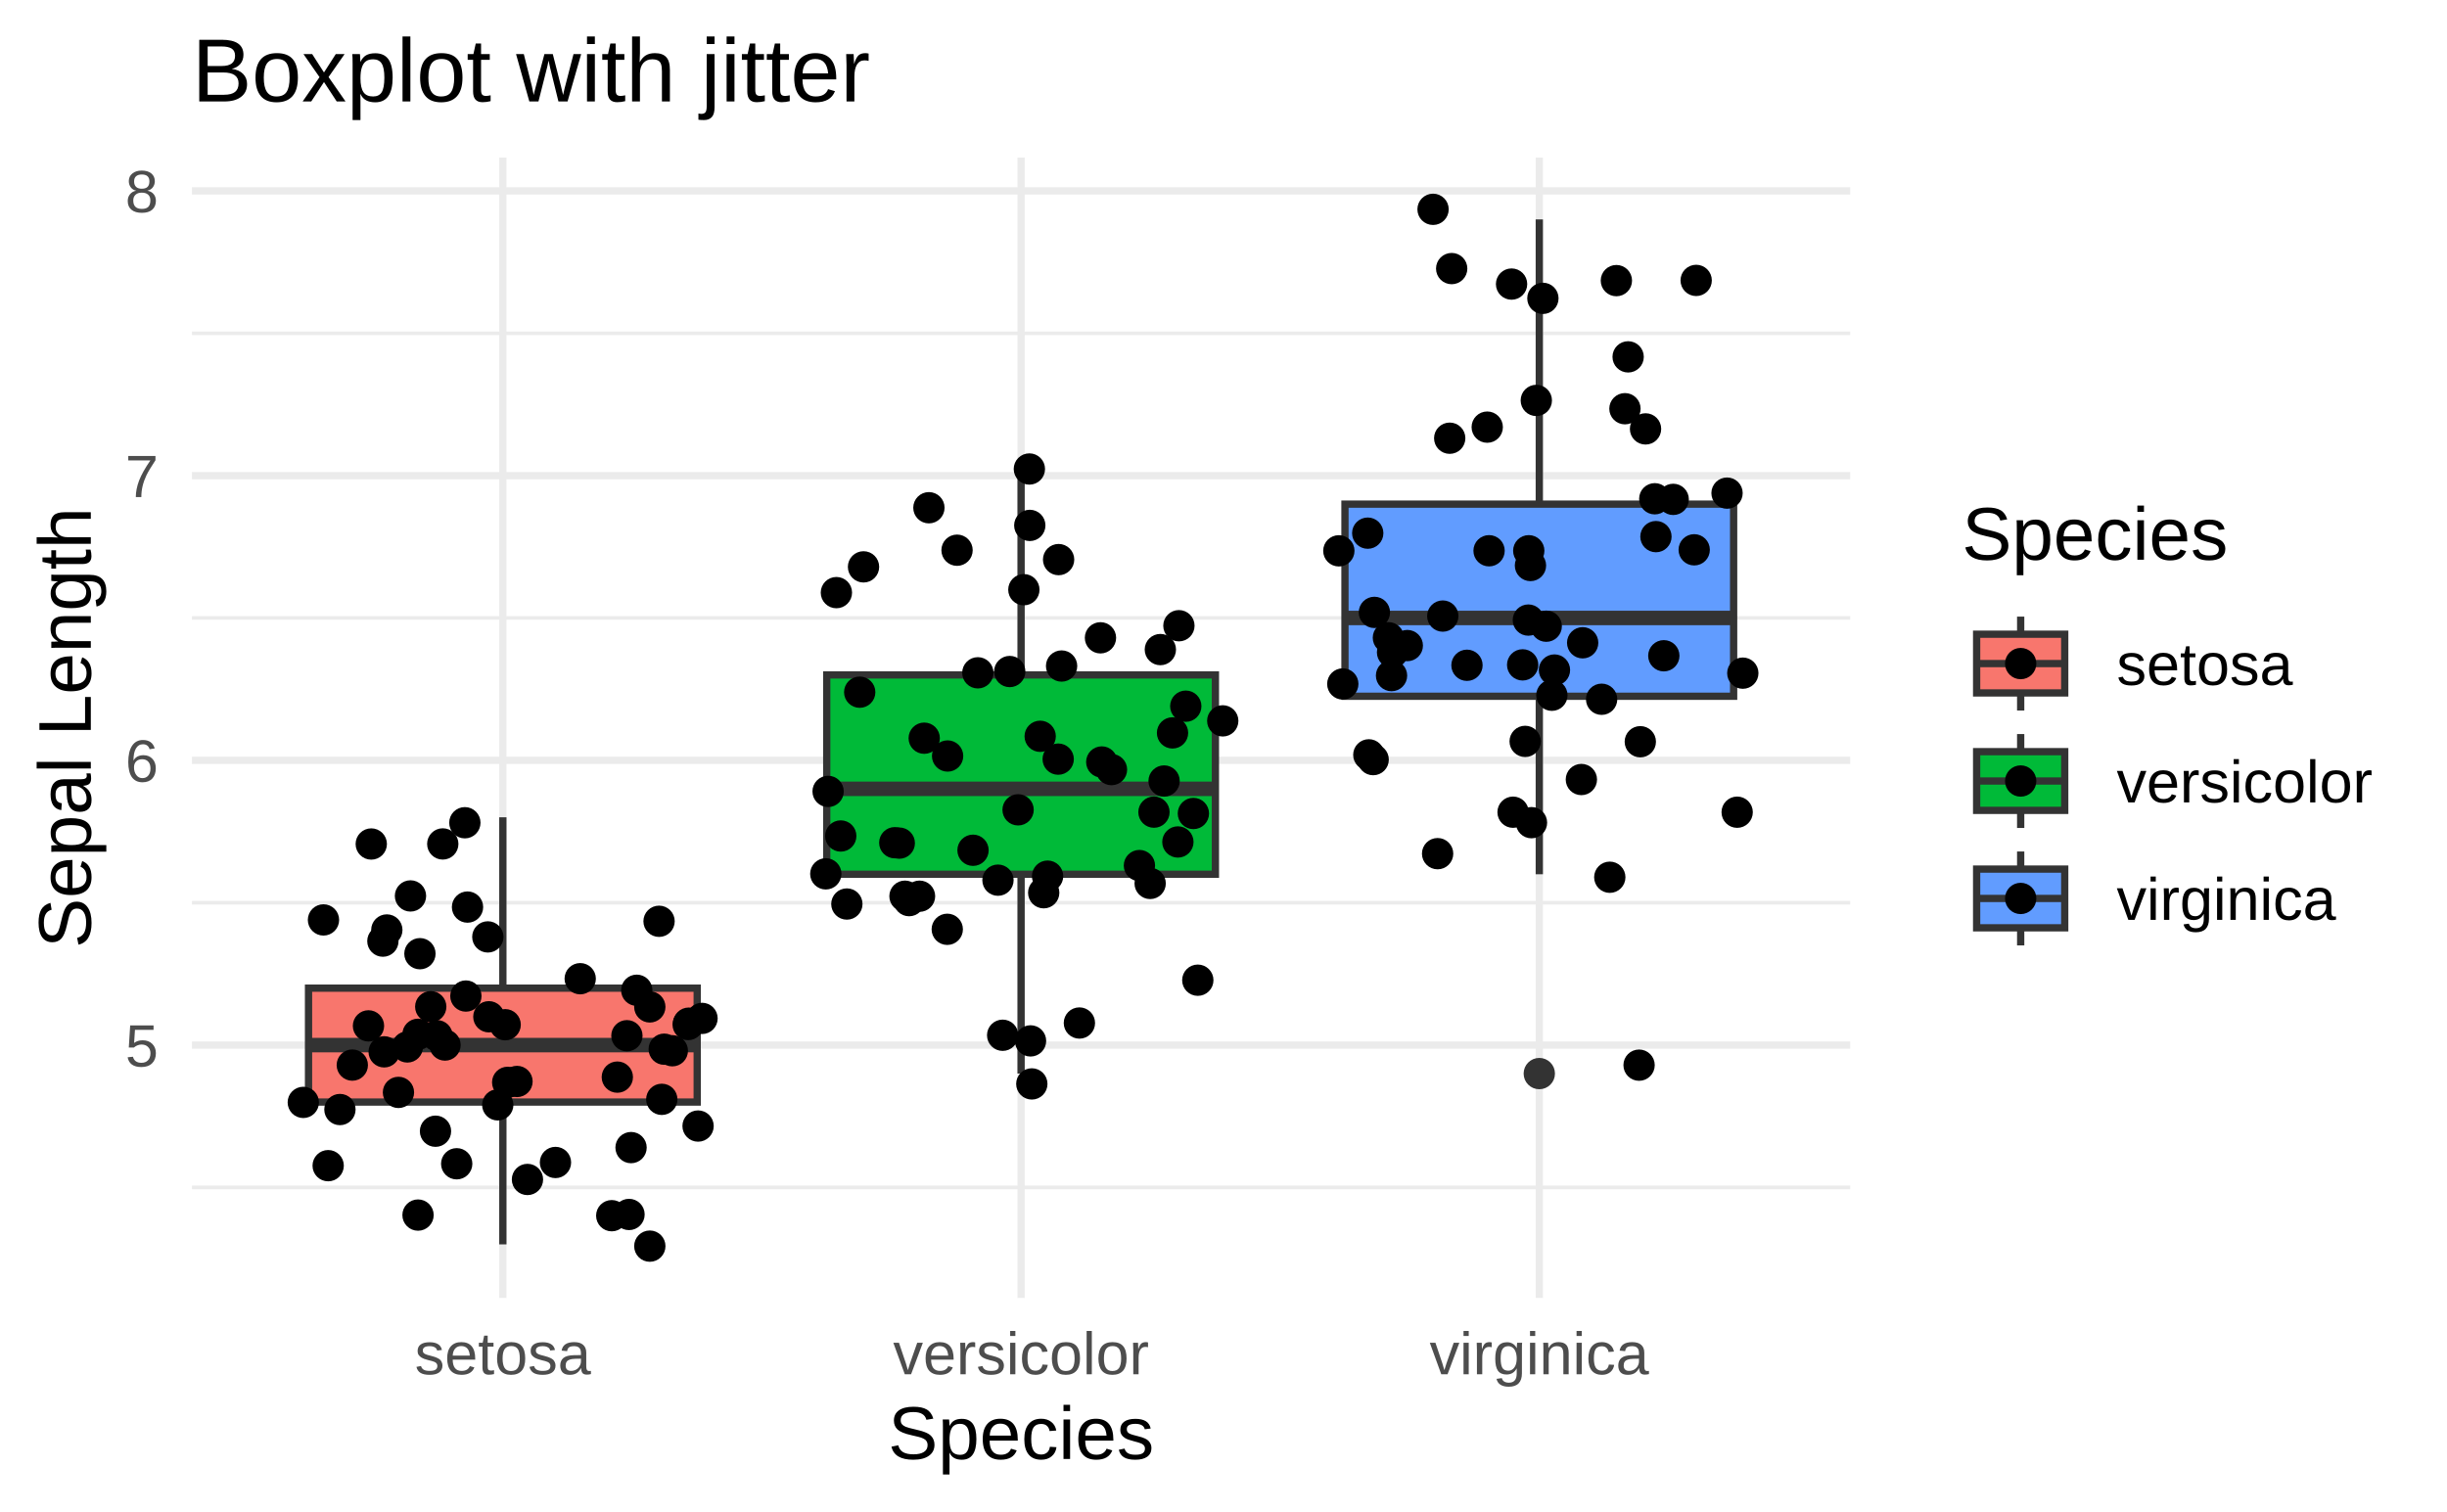
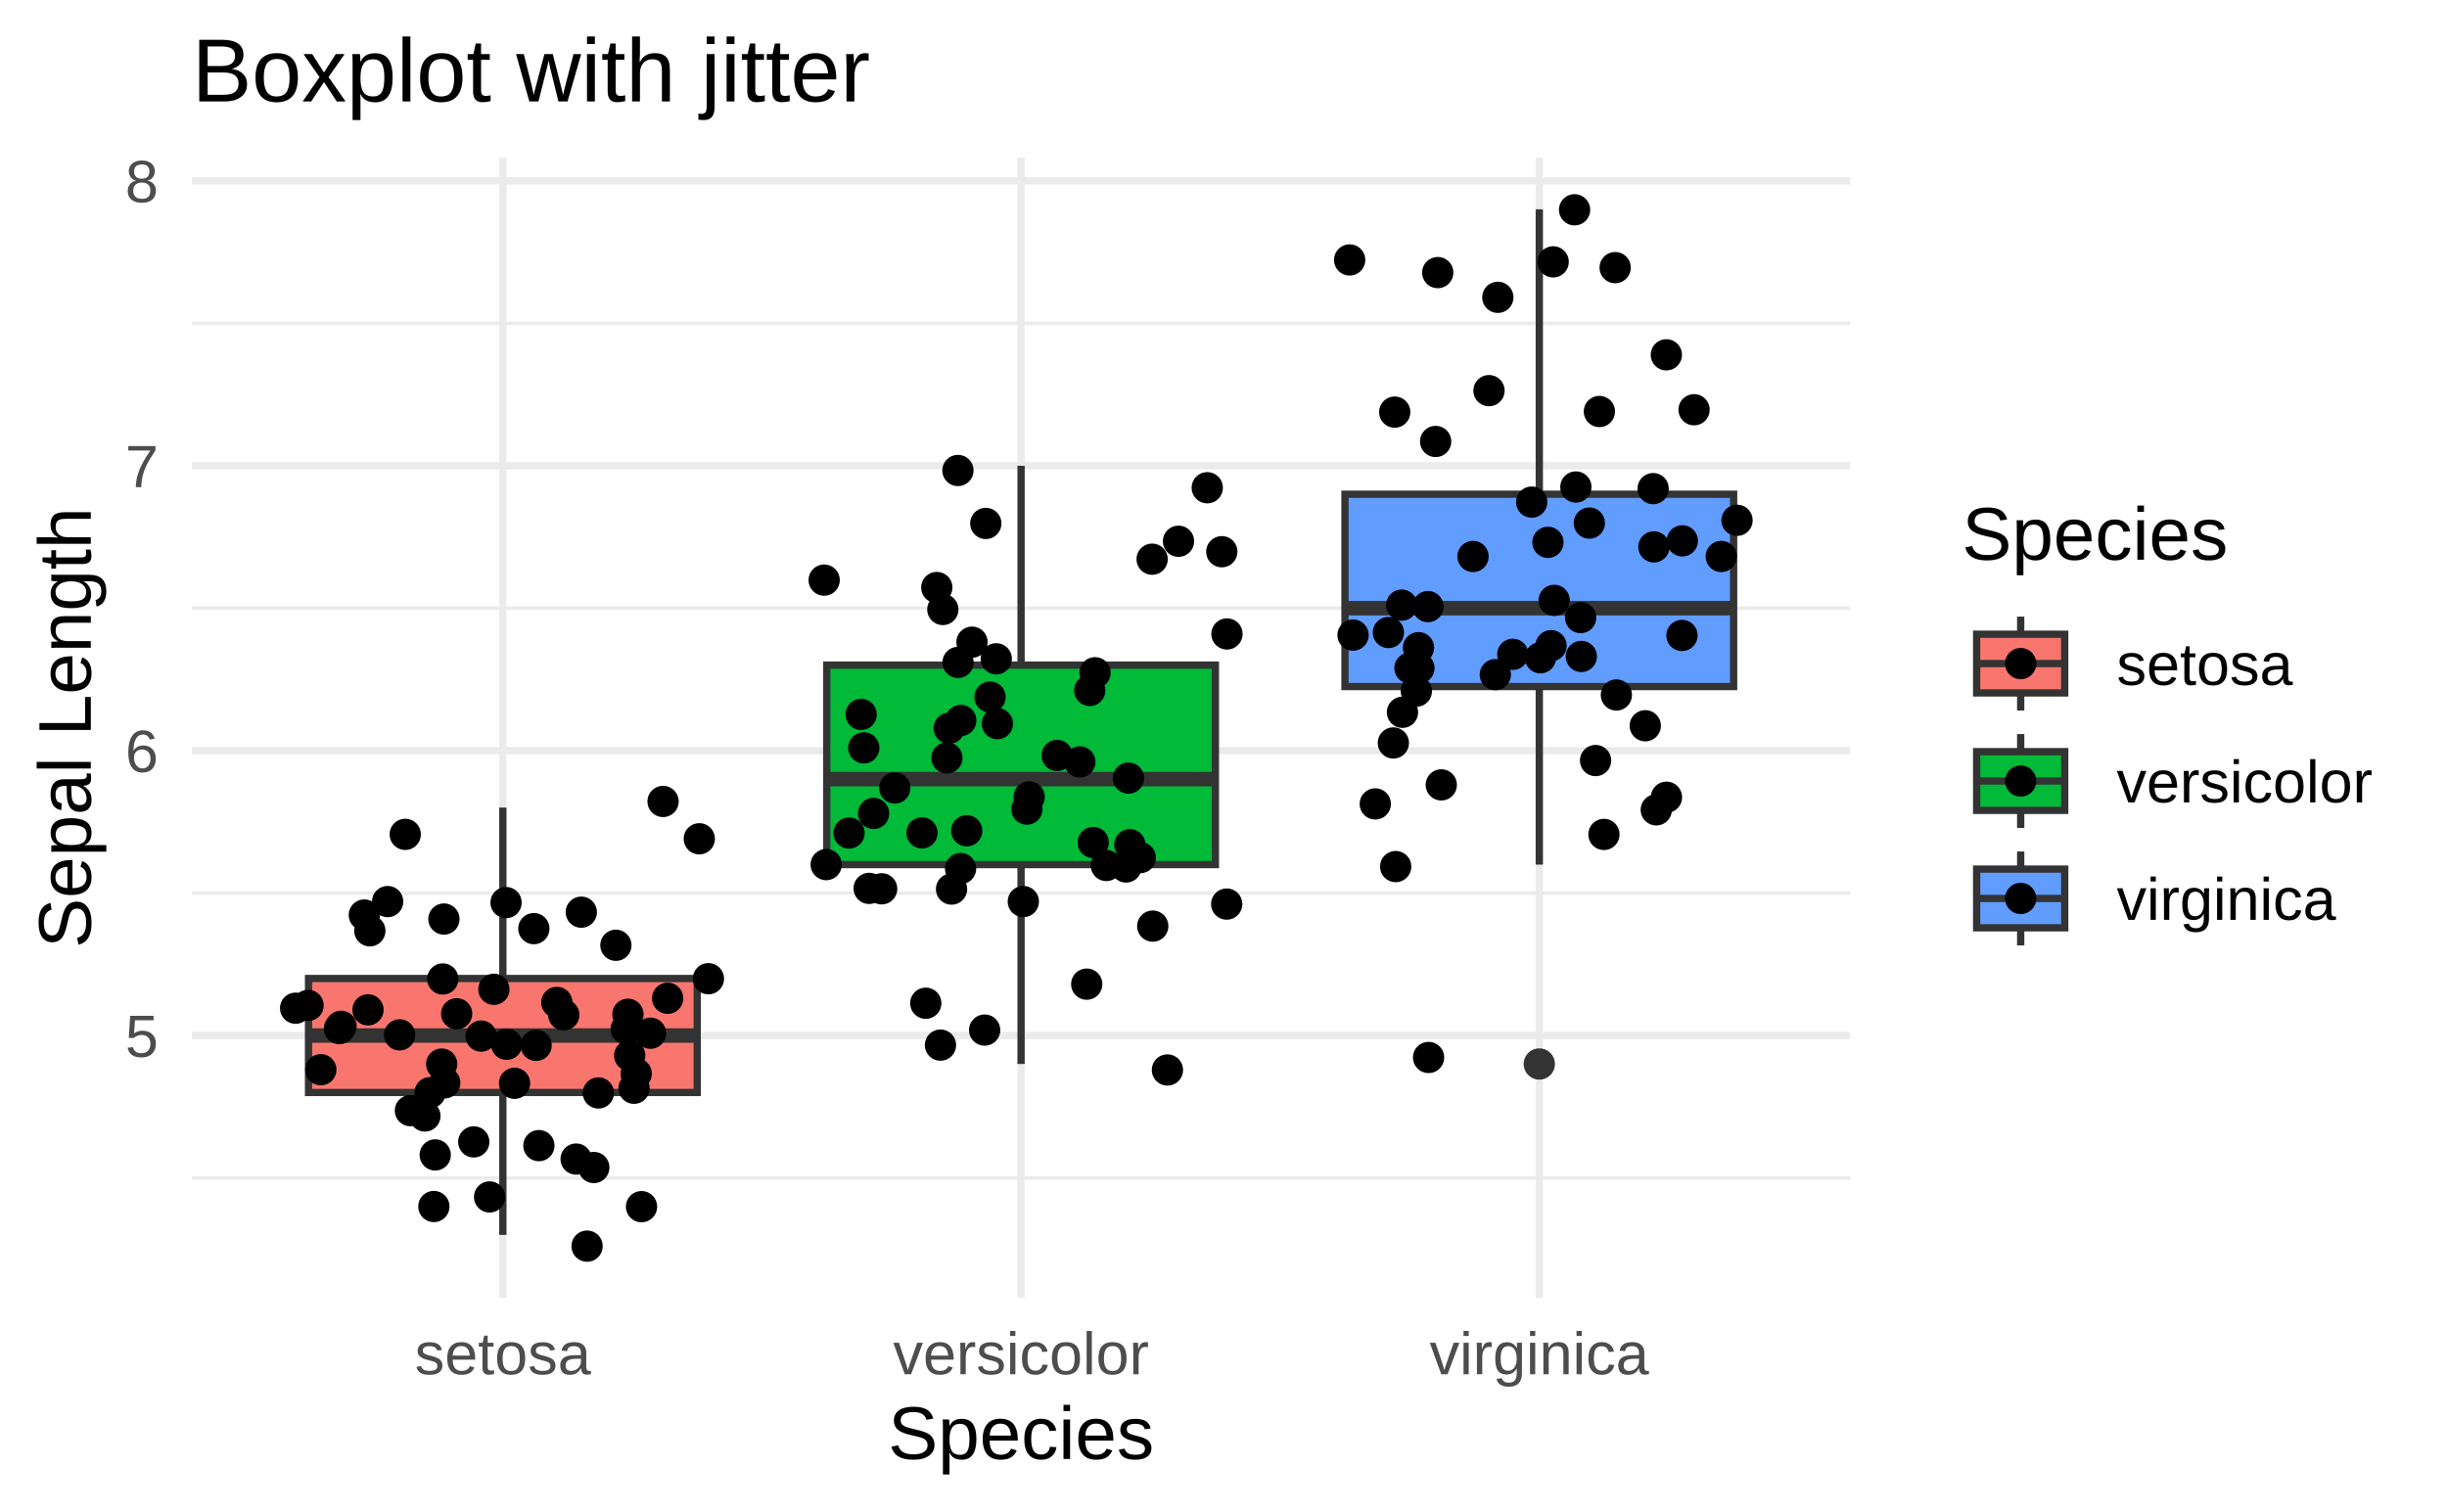
<svg xmlns="http://www.w3.org/2000/svg" width="360.00pt" height="222.48pt" viewBox="0 0 360.00 222.48">
  <g class="svglite">
    <defs>
      <style type="text/css">
    .svglite line, .svglite polyline, .svglite polygon, .svglite path, .svglite rect, .svglite circle {
      fill: none;
      stroke: #000000;
      stroke-linecap: round;
      stroke-linejoin: round;
      stroke-miterlimit: 10.00;
    }
    .svglite text {
      white-space: pre;
    }
    .svglite g.glyphgroup path {
      fill: inherit;
      stroke: none;
    }
  </style>
    </defs>
    <rect width="100%" height="100%" style="stroke: none; fill: #FFFFFF;" />
    <defs>
      <clipPath id="cpMC4wMHwzNjAuMDB8MC4wMHwyMjIuNDg=">
        <rect x="0.00" y="0.00" width="360.00" height="222.48" />
      </clipPath>
    </defs>
    <g clip-path="url(#cpMC4wMHwzNjAuMDB8MC4wMHwyMjIuNDg=)">
</g>
    <defs>
      <clipPath id="cpMjguMjR8MjcyLjIwfDIzLjE4fDE5MC45OA==">
        <rect x="28.24" y="23.18" width="243.97" height="167.81" />
      </clipPath>
    </defs>
    <g clip-path="url(#cpMjguMjR8MjcyLjIwfDIzLjE4fDE5MC45OA==)">
-       <polyline points="28.24,174.72 272.20,174.72 " style="stroke-width: 0.53; stroke: #EBEBEB; stroke-linecap: butt;" />
-       <polyline points="28.24,132.83 272.20,132.83 " style="stroke-width: 0.53; stroke: #EBEBEB; stroke-linecap: butt;" />
-       <polyline points="28.24,90.93 272.20,90.93 " style="stroke-width: 0.53; stroke: #EBEBEB; stroke-linecap: butt;" />
-       <polyline points="28.24,49.04 272.20,49.04 " style="stroke-width: 0.53; stroke: #EBEBEB; stroke-linecap: butt;" />
-       <polyline points="28.24,153.78 272.20,153.78 " style="stroke-width: 1.07; stroke: #EBEBEB; stroke-linecap: butt;" />
-       <polyline points="28.24,111.88 272.20,111.88 " style="stroke-width: 1.07; stroke: #EBEBEB; stroke-linecap: butt;" />
-       <polyline points="28.24,69.99 272.20,69.99 " style="stroke-width: 1.07; stroke: #EBEBEB; stroke-linecap: butt;" />
-       <polyline points="28.24,28.09 272.20,28.09 " style="stroke-width: 1.07; stroke: #EBEBEB; stroke-linecap: butt;" />
+       <polyline points="28.24,173.33 272.20,173.33 " style="stroke-width: 0.53; stroke: #EBEBEB; stroke-linecap: butt;" />
+       <polyline points="28.24,131.41 272.20,131.41 " style="stroke-width: 0.53; stroke: #EBEBEB; stroke-linecap: butt;" />
+       <polyline points="28.24,89.49 272.20,89.49 " style="stroke-width: 0.53; stroke: #EBEBEB; stroke-linecap: butt;" />
+       <polyline points="28.24,47.57 272.20,47.57 " style="stroke-width: 0.53; stroke: #EBEBEB; stroke-linecap: butt;" />
+       <polyline points="28.24,152.37 272.20,152.37 " style="stroke-width: 1.07; stroke: #EBEBEB; stroke-linecap: butt;" />
+       <polyline points="28.24,110.45 272.20,110.45 " style="stroke-width: 1.07; stroke: #EBEBEB; stroke-linecap: butt;" />
+       <polyline points="28.24,68.53 272.20,68.53 " style="stroke-width: 1.07; stroke: #EBEBEB; stroke-linecap: butt;" />
+       <polyline points="28.24,26.61 272.20,26.61 " style="stroke-width: 1.07; stroke: #EBEBEB; stroke-linecap: butt;" />
      <polyline points="73.98,190.98 73.98,23.18 " style="stroke-width: 1.07; stroke: #EBEBEB; stroke-linecap: butt;" />
      <polyline points="150.22,190.98 150.22,23.18 " style="stroke-width: 1.07; stroke: #EBEBEB; stroke-linecap: butt;" />
      <polyline points="226.46,190.98 226.46,23.18 " style="stroke-width: 1.07; stroke: #EBEBEB; stroke-linecap: butt;" />
-       <line x1="73.98" y1="145.40" x2="73.98" y2="120.26" style="stroke-width: 1.07; stroke: #333333; stroke-linecap: butt;" />
-       <line x1="73.98" y1="162.16" x2="73.98" y2="183.10" style="stroke-width: 1.07; stroke: #333333; stroke-linecap: butt;" />
-       <polygon points="45.39,145.40 45.39,162.16 102.57,162.16 102.57,145.40 45.39,145.40 " style="stroke-width: 1.07; stroke: #333333; stroke-linecap: butt; stroke-linejoin: miter; fill: #F8766D;" />
-       <line x1="45.39" y1="153.78" x2="102.57" y2="153.78" style="stroke-width: 2.13; stroke: #333333; stroke-linecap: butt; stroke-linejoin: miter;" />
-       <line x1="150.22" y1="99.31" x2="150.22" y2="69.99" style="stroke-width: 1.07; stroke: #333333; stroke-linecap: butt;" />
-       <line x1="150.22" y1="128.64" x2="150.22" y2="157.97" style="stroke-width: 1.07; stroke: #333333; stroke-linecap: butt;" />
-       <polygon points="121.63,99.31 121.63,128.64 178.81,128.64 178.81,99.31 121.63,99.31 " style="stroke-width: 1.07; stroke: #333333; stroke-linecap: butt; stroke-linejoin: miter; fill: #00BA38;" />
-       <line x1="121.63" y1="116.07" x2="178.81" y2="116.07" style="stroke-width: 2.13; stroke: #333333; stroke-linecap: butt; stroke-linejoin: miter;" />
-       <circle cx="226.46" cy="157.97" r="1.95" style="stroke-width: 0.71; stroke: #333333; fill: #333333;" />
-       <line x1="226.46" y1="74.18" x2="226.46" y2="32.28" style="stroke-width: 1.07; stroke: #333333; stroke-linecap: butt;" />
-       <line x1="226.46" y1="102.45" x2="226.46" y2="128.64" style="stroke-width: 1.07; stroke: #333333; stroke-linecap: butt;" />
-       <polygon points="197.87,74.18 197.87,102.45 255.05,102.45 255.05,74.18 197.87,74.18 " style="stroke-width: 1.07; stroke: #333333; stroke-linecap: butt; stroke-linejoin: miter; fill: #619CFF;" />
-       <line x1="197.87" y1="90.93" x2="255.05" y2="90.93" style="stroke-width: 2.13; stroke: #333333; stroke-linecap: butt; stroke-linejoin: miter;" />
-       <circle cx="63.37" cy="148.13" r="1.95" style="stroke-width: 0.71; fill: #000000;" />
-       <circle cx="51.83" cy="156.72" r="1.95" style="stroke-width: 0.71; fill: #000000;" />
-       <circle cx="64.07" cy="166.45" r="1.95" style="stroke-width: 0.71; fill: #000000;" />
-       <circle cx="81.72" cy="171.05" r="1.95" style="stroke-width: 0.71; fill: #000000;" />
-       <circle cx="65.47" cy="153.77" r="1.95" style="stroke-width: 0.71; fill: #000000;" />
-       <circle cx="47.59" cy="135.36" r="1.95" style="stroke-width: 0.71; fill: #000000;" />
-       <circle cx="92.84" cy="168.86" r="1.95" style="stroke-width: 0.71; fill: #000000;" />
-       <circle cx="64.29" cy="152.40" r="1.95" style="stroke-width: 0.71; fill: #000000;" />
-       <circle cx="92.54" cy="178.70" r="1.95" style="stroke-width: 0.71; fill: #000000;" />
-       <circle cx="90.82" cy="158.49" r="1.95" style="stroke-width: 0.71; fill: #000000;" />
-       <circle cx="96.96" cy="135.56" r="1.95" style="stroke-width: 0.71; fill: #000000;" />
-       <circle cx="73.23" cy="162.57" r="1.95" style="stroke-width: 0.71; fill: #000000;" />
-       <circle cx="97.36" cy="161.76" r="1.95" style="stroke-width: 0.71; fill: #000000;" />
-       <circle cx="95.60" cy="183.36" r="1.95" style="stroke-width: 0.71; fill: #000000;" />
-       <circle cx="68.39" cy="121.06" r="1.95" style="stroke-width: 0.71; fill: #000000;" />
-       <circle cx="65.14" cy="124.18" r="1.95" style="stroke-width: 0.71; fill: #000000;" />
-       <circle cx="56.33" cy="138.48" r="1.95" style="stroke-width: 0.71; fill: #000000;" />
-       <circle cx="54.21" cy="150.95" r="1.95" style="stroke-width: 0.71; fill: #000000;" />
-       <circle cx="54.62" cy="124.19" r="1.95" style="stroke-width: 0.71; fill: #000000;" />
-       <circle cx="71.92" cy="149.61" r="1.95" style="stroke-width: 0.71; fill: #000000;" />
-       <circle cx="71.77" cy="137.86" r="1.95" style="stroke-width: 0.71; fill: #000000;" />
-       <circle cx="95.60" cy="148.16" r="1.95" style="stroke-width: 0.71; fill: #000000;" />
-       <circle cx="48.28" cy="171.52" r="1.95" style="stroke-width: 0.71; fill: #000000;" />
-       <circle cx="101.24" cy="150.75" r="1.95" style="stroke-width: 0.71; fill: #000000;" />
-       <circle cx="50.01" cy="163.26" r="1.95" style="stroke-width: 0.71; fill: #000000;" />
-       <circle cx="92.23" cy="152.40" r="1.95" style="stroke-width: 0.71; fill: #000000;" />
-       <circle cx="98.91" cy="154.61" r="1.95" style="stroke-width: 0.71; fill: #000000;" />
-       <circle cx="68.54" cy="146.56" r="1.95" style="stroke-width: 0.71; fill: #000000;" />
-       <circle cx="93.68" cy="145.71" r="1.95" style="stroke-width: 0.71; fill: #000000;" />
-       <circle cx="102.70" cy="165.69" r="1.95" style="stroke-width: 0.71; fill: #000000;" />
-       <circle cx="58.62" cy="160.74" r="1.95" style="stroke-width: 0.71; fill: #000000;" />
-       <circle cx="56.91" cy="136.84" r="1.95" style="stroke-width: 0.71; fill: #000000;" />
-       <circle cx="85.36" cy="144.01" r="1.95" style="stroke-width: 0.71; fill: #000000;" />
-       <circle cx="60.39" cy="131.83" r="1.95" style="stroke-width: 0.71; fill: #000000;" />
-       <circle cx="74.69" cy="159.26" r="1.95" style="stroke-width: 0.71; fill: #000000;" />
-       <circle cx="97.72" cy="154.38" r="1.95" style="stroke-width: 0.71; fill: #000000;" />
-       <circle cx="68.78" cy="133.47" r="1.95" style="stroke-width: 0.71; fill: #000000;" />
-       <circle cx="76.06" cy="159.13" r="1.95" style="stroke-width: 0.71; fill: #000000;" />
-       <circle cx="90.00" cy="178.88" r="1.95" style="stroke-width: 0.71; fill: #000000;" />
-       <circle cx="103.28" cy="149.85" r="1.95" style="stroke-width: 0.71; fill: #000000;" />
-       <circle cx="56.52" cy="154.77" r="1.95" style="stroke-width: 0.71; fill: #000000;" />
-       <circle cx="77.60" cy="173.55" r="1.95" style="stroke-width: 0.71; fill: #000000;" />
-       <circle cx="61.50" cy="178.79" r="1.95" style="stroke-width: 0.71; fill: #000000;" />
-       <circle cx="61.50" cy="152.19" r="1.95" style="stroke-width: 0.71; fill: #000000;" />
-       <circle cx="74.32" cy="150.78" r="1.95" style="stroke-width: 0.71; fill: #000000;" />
-       <circle cx="44.62" cy="162.21" r="1.95" style="stroke-width: 0.71; fill: #000000;" />
-       <circle cx="101.33" cy="150.55" r="1.95" style="stroke-width: 0.71; fill: #000000;" />
-       <circle cx="67.19" cy="171.24" r="1.95" style="stroke-width: 0.71; fill: #000000;" />
-       <circle cx="61.78" cy="140.33" r="1.95" style="stroke-width: 0.71; fill: #000000;" />
-       <circle cx="59.93" cy="154.05" r="1.95" style="stroke-width: 0.71; fill: #000000;" />
-       <circle cx="151.44" cy="69.01" r="1.95" style="stroke-width: 0.71; fill: #000000;" />
-       <circle cx="170.71" cy="95.58" r="1.95" style="stroke-width: 0.71; fill: #000000;" />
-       <circle cx="136.66" cy="74.71" r="1.95" style="stroke-width: 0.71; fill: #000000;" />
-       <circle cx="124.59" cy="133.02" r="1.95" style="stroke-width: 0.71; fill: #000000;" />
-       <circle cx="173.44" cy="92.07" r="1.95" style="stroke-width: 0.71; fill: #000000;" />
-       <circle cx="123.69" cy="123.01" r="1.95" style="stroke-width: 0.71; fill: #000000;" />
-       <circle cx="156.18" cy="98.00" r="1.95" style="stroke-width: 0.71; fill: #000000;" />
-       <circle cx="151.80" cy="159.49" r="1.95" style="stroke-width: 0.71; fill: #000000;" />
-       <circle cx="123.05" cy="87.20" r="1.95" style="stroke-width: 0.71; fill: #000000;" />
-       <circle cx="176.22" cy="144.23" r="1.95" style="stroke-width: 0.71; fill: #000000;" />
-       <circle cx="147.51" cy="152.33" r="1.95" style="stroke-width: 0.71; fill: #000000;" />
-       <circle cx="171.26" cy="114.92" r="1.95" style="stroke-width: 0.71; fill: #000000;" />
-       <circle cx="162.09" cy="112.12" r="1.95" style="stroke-width: 0.71; fill: #000000;" />
-       <circle cx="179.89" cy="106.07" r="1.95" style="stroke-width: 0.71; fill: #000000;" />
-       <circle cx="121.49" cy="128.58" r="1.95" style="stroke-width: 0.71; fill: #000000;" />
-       <circle cx="140.80" cy="80.96" r="1.95" style="stroke-width: 0.71; fill: #000000;" />
-       <circle cx="146.82" cy="129.51" r="1.95" style="stroke-width: 0.71; fill: #000000;" />
-       <circle cx="175.57" cy="119.70" r="1.95" style="stroke-width: 0.71; fill: #000000;" />
-       <circle cx="126.48" cy="101.85" r="1.95" style="stroke-width: 0.71; fill: #000000;" />
-       <circle cx="169.21" cy="129.99" r="1.95" style="stroke-width: 0.71; fill: #000000;" />
-       <circle cx="121.83" cy="116.45" r="1.95" style="stroke-width: 0.71; fill: #000000;" />
-       <circle cx="153.03" cy="108.34" r="1.95" style="stroke-width: 0.71; fill: #000000;" />
-       <circle cx="143.86" cy="99.00" r="1.95" style="stroke-width: 0.71; fill: #000000;" />
-       <circle cx="172.50" cy="107.84" r="1.95" style="stroke-width: 0.71; fill: #000000;" />
-       <circle cx="161.90" cy="93.85" r="1.95" style="stroke-width: 0.71; fill: #000000;" />
-       <circle cx="150.63" cy="86.77" r="1.95" style="stroke-width: 0.71; fill: #000000;" />
-       <circle cx="151.50" cy="77.31" r="1.95" style="stroke-width: 0.71; fill: #000000;" />
-       <circle cx="155.74" cy="82.34" r="1.95" style="stroke-width: 0.71; fill: #000000;" />
-       <circle cx="163.52" cy="113.24" r="1.95" style="stroke-width: 0.71; fill: #000000;" />
-       <circle cx="173.29" cy="123.89" r="1.95" style="stroke-width: 0.71; fill: #000000;" />
-       <circle cx="153.55" cy="131.36" r="1.95" style="stroke-width: 0.71; fill: #000000;" />
-       <circle cx="133.75" cy="132.52" r="1.95" style="stroke-width: 0.71; fill: #000000;" />
-       <circle cx="149.78" cy="119.16" r="1.95" style="stroke-width: 0.71; fill: #000000;" />
-       <circle cx="139.41" cy="111.24" r="1.95" style="stroke-width: 0.71; fill: #000000;" />
-       <circle cx="139.36" cy="136.74" r="1.95" style="stroke-width: 0.71; fill: #000000;" />
-       <circle cx="155.68" cy="111.70" r="1.95" style="stroke-width: 0.71; fill: #000000;" />
-       <circle cx="127.04" cy="83.41" r="1.95" style="stroke-width: 0.71; fill: #000000;" />
-       <circle cx="148.55" cy="98.81" r="1.95" style="stroke-width: 0.71; fill: #000000;" />
-       <circle cx="154.12" cy="128.92" r="1.95" style="stroke-width: 0.71; fill: #000000;" />
-       <circle cx="133.14" cy="131.87" r="1.95" style="stroke-width: 0.71; fill: #000000;" />
-       <circle cx="135.28" cy="131.87" r="1.95" style="stroke-width: 0.71; fill: #000000;" />
-       <circle cx="135.97" cy="108.62" r="1.95" style="stroke-width: 0.71; fill: #000000;" />
-       <circle cx="169.77" cy="119.50" r="1.95" style="stroke-width: 0.71; fill: #000000;" />
-       <circle cx="151.61" cy="153.16" r="1.95" style="stroke-width: 0.71; fill: #000000;" />
-       <circle cx="167.63" cy="127.36" r="1.95" style="stroke-width: 0.71; fill: #000000;" />
-       <circle cx="132.30" cy="124.06" r="1.95" style="stroke-width: 0.71; fill: #000000;" />
-       <circle cx="131.64" cy="124.00" r="1.95" style="stroke-width: 0.71; fill: #000000;" />
-       <circle cx="174.45" cy="103.91" r="1.95" style="stroke-width: 0.71; fill: #000000;" />
-       <circle cx="158.80" cy="150.53" r="1.95" style="stroke-width: 0.71; fill: #000000;" />
-       <circle cx="143.15" cy="125.11" r="1.95" style="stroke-width: 0.71; fill: #000000;" />
-       <circle cx="224.01" cy="97.83" r="1.95" style="stroke-width: 0.71; fill: #000000;" />
-       <circle cx="225.31" cy="121.05" r="1.95" style="stroke-width: 0.71; fill: #000000;" />
-       <circle cx="213.28" cy="64.48" r="1.95" style="stroke-width: 0.71; fill: #000000;" />
-       <circle cx="204.72" cy="99.41" r="1.95" style="stroke-width: 0.71; fill: #000000;" />
-       <circle cx="224.85" cy="91.24" r="1.95" style="stroke-width: 0.71; fill: #000000;" />
-       <circle cx="226.99" cy="43.90" r="1.95" style="stroke-width: 0.71; fill: #000000;" />
-       <circle cx="241.14" cy="156.73" r="1.95" style="stroke-width: 0.71; fill: #000000;" />
-       <circle cx="226.02" cy="58.92" r="1.95" style="stroke-width: 0.71; fill: #000000;" />
-       <circle cx="249.25" cy="80.90" r="1.95" style="stroke-width: 0.71; fill: #000000;" />
-       <circle cx="239.06" cy="60.14" r="1.95" style="stroke-width: 0.71; fill: #000000;" />
-       <circle cx="227.48" cy="92.14" r="1.95" style="stroke-width: 0.71; fill: #000000;" />
-       <circle cx="244.78" cy="96.49" r="1.95" style="stroke-width: 0.71; fill: #000000;" />
-       <circle cx="243.62" cy="78.96" r="1.95" style="stroke-width: 0.71; fill: #000000;" />
-       <circle cx="211.50" cy="125.61" r="1.95" style="stroke-width: 0.71; fill: #000000;" />
-       <circle cx="255.57" cy="119.51" r="1.95" style="stroke-width: 0.71; fill: #000000;" />
-       <circle cx="204.87" cy="95.99" r="1.95" style="stroke-width: 0.71; fill: #000000;" />
-       <circle cx="202.20" cy="90.11" r="1.95" style="stroke-width: 0.71; fill: #000000;" />
-       <circle cx="222.38" cy="41.80" r="1.95" style="stroke-width: 0.71; fill: #000000;" />
-       <circle cx="249.54" cy="41.26" r="1.95" style="stroke-width: 0.71; fill: #000000;" />
-       <circle cx="202.02" cy="111.77" r="1.95" style="stroke-width: 0.71; fill: #000000;" />
-       <circle cx="243.45" cy="73.39" r="1.95" style="stroke-width: 0.71; fill: #000000;" />
-       <circle cx="236.83" cy="129.08" r="1.95" style="stroke-width: 0.71; fill: #000000;" />
-       <circle cx="237.80" cy="41.29" r="1.95" style="stroke-width: 0.71; fill: #000000;" />
-       <circle cx="228.69" cy="98.59" r="1.95" style="stroke-width: 0.71; fill: #000000;" />
-       <circle cx="196.97" cy="81.05" r="1.95" style="stroke-width: 0.71; fill: #000000;" />
-       <circle cx="218.80" cy="62.85" r="1.95" style="stroke-width: 0.71; fill: #000000;" />
-       <circle cx="235.63" cy="102.89" r="1.95" style="stroke-width: 0.71; fill: #000000;" />
-       <circle cx="224.38" cy="109.09" r="1.95" style="stroke-width: 0.71; fill: #000000;" />
-       <circle cx="207.04" cy="94.99" r="1.95" style="stroke-width: 0.71; fill: #000000;" />
-       <circle cx="242.09" cy="63.11" r="1.95" style="stroke-width: 0.71; fill: #000000;" />
-       <circle cx="239.53" cy="52.51" r="1.95" style="stroke-width: 0.71; fill: #000000;" />
-       <circle cx="210.83" cy="30.80" r="1.95" style="stroke-width: 0.71; fill: #000000;" />
-       <circle cx="232.84" cy="94.58" r="1.95" style="stroke-width: 0.71; fill: #000000;" />
-       <circle cx="215.82" cy="97.89" r="1.95" style="stroke-width: 0.71; fill: #000000;" />
-       <circle cx="241.32" cy="109.14" r="1.95" style="stroke-width: 0.71; fill: #000000;" />
-       <circle cx="213.57" cy="39.52" r="1.95" style="stroke-width: 0.71; fill: #000000;" />
-       <circle cx="256.40" cy="99.05" r="1.95" style="stroke-width: 0.71; fill: #000000;" />
-       <circle cx="204.26" cy="93.84" r="1.95" style="stroke-width: 0.71; fill: #000000;" />
-       <circle cx="201.38" cy="111.07" r="1.95" style="stroke-width: 0.71; fill: #000000;" />
-       <circle cx="246.16" cy="73.48" r="1.95" style="stroke-width: 0.71; fill: #000000;" />
-       <circle cx="219.07" cy="81.04" r="1.95" style="stroke-width: 0.71; fill: #000000;" />
-       <circle cx="254.08" cy="72.56" r="1.95" style="stroke-width: 0.71; fill: #000000;" />
-       <circle cx="222.60" cy="119.51" r="1.95" style="stroke-width: 0.71; fill: #000000;" />
-       <circle cx="201.22" cy="78.45" r="1.95" style="stroke-width: 0.71; fill: #000000;" />
-       <circle cx="225.16" cy="83.21" r="1.95" style="stroke-width: 0.71; fill: #000000;" />
-       <circle cx="224.91" cy="81.04" r="1.95" style="stroke-width: 0.71; fill: #000000;" />
-       <circle cx="197.55" cy="100.64" r="1.95" style="stroke-width: 0.71; fill: #000000;" />
-       <circle cx="212.26" cy="90.65" r="1.95" style="stroke-width: 0.71; fill: #000000;" />
-       <circle cx="228.31" cy="102.30" r="1.95" style="stroke-width: 0.71; fill: #000000;" />
-       <circle cx="232.65" cy="114.70" r="1.95" style="stroke-width: 0.71; fill: #000000;" />
+       <line x1="73.98" y1="143.98" x2="73.98" y2="118.83" style="stroke-width: 1.07; stroke: #333333; stroke-linecap: butt;" />
+       <line x1="73.98" y1="160.75" x2="73.98" y2="181.71" style="stroke-width: 1.07; stroke: #333333; stroke-linecap: butt;" />
+       <polygon points="45.39,143.98 45.39,160.75 102.57,160.75 102.57,143.98 45.39,143.98 " style="stroke-width: 1.07; stroke: #333333; stroke-linecap: butt; stroke-linejoin: miter; fill: #F8766D;" />
+       <line x1="45.39" y1="152.37" x2="102.57" y2="152.37" style="stroke-width: 2.13; stroke: #333333; stroke-linecap: butt; stroke-linejoin: miter;" />
+       <line x1="150.22" y1="97.87" x2="150.22" y2="68.53" style="stroke-width: 1.07; stroke: #333333; stroke-linecap: butt;" />
+       <line x1="150.22" y1="127.22" x2="150.22" y2="156.56" style="stroke-width: 1.07; stroke: #333333; stroke-linecap: butt;" />
+       <polygon points="121.63,97.87 121.63,127.22 178.81,127.22 178.81,97.87 121.63,97.87 " style="stroke-width: 1.07; stroke: #333333; stroke-linecap: butt; stroke-linejoin: miter; fill: #00BA38;" />
+       <line x1="121.63" y1="114.64" x2="178.81" y2="114.64" style="stroke-width: 2.13; stroke: #333333; stroke-linecap: butt; stroke-linejoin: miter;" />
+       <circle cx="226.46" cy="156.56" r="1.95" style="stroke-width: 0.71; stroke: #333333; fill: #333333;" />
+       <line x1="226.46" y1="72.72" x2="226.46" y2="30.80" style="stroke-width: 1.07; stroke: #333333; stroke-linecap: butt;" />
+       <line x1="226.46" y1="101.02" x2="226.46" y2="127.22" style="stroke-width: 1.07; stroke: #333333; stroke-linecap: butt;" />
+       <polygon points="197.87,72.72 197.87,101.02 255.05,101.02 255.05,72.72 197.87,72.72 " style="stroke-width: 1.07; stroke: #333333; stroke-linecap: butt; stroke-linejoin: miter; fill: #619CFF;" />
+       <line x1="197.87" y1="89.49" x2="255.05" y2="89.49" style="stroke-width: 2.13; stroke: #333333; stroke-linecap: butt; stroke-linejoin: miter;" />
+       <circle cx="54.14" cy="148.59" r="1.95" style="stroke-width: 0.71; fill: #000000;" />
+       <circle cx="93.60" cy="157.99" r="1.95" style="stroke-width: 0.71; fill: #000000;" />
+       <circle cx="60.38" cy="163.42" r="1.95" style="stroke-width: 0.71; fill: #000000;" />
+       <circle cx="69.70" cy="168.02" r="1.95" style="stroke-width: 0.71; fill: #000000;" />
+       <circle cx="50.18" cy="151.01" r="1.95" style="stroke-width: 0.71; fill: #000000;" />
+       <circle cx="53.60" cy="134.64" r="1.95" style="stroke-width: 0.71; fill: #000000;" />
+       <circle cx="64.03" cy="169.94" r="1.95" style="stroke-width: 0.71; fill: #000000;" />
+       <circle cx="49.94" cy="151.35" r="1.95" style="stroke-width: 0.71; fill: #000000;" />
+       <circle cx="72.03" cy="176.12" r="1.95" style="stroke-width: 0.71; fill: #000000;" />
+       <circle cx="64.98" cy="156.57" r="1.95" style="stroke-width: 0.71; fill: #000000;" />
+       <circle cx="54.41" cy="136.96" r="1.95" style="stroke-width: 0.71; fill: #000000;" />
+       <circle cx="65.43" cy="159.33" r="1.95" style="stroke-width: 0.71; fill: #000000;" />
+       <circle cx="88.03" cy="160.82" r="1.95" style="stroke-width: 0.71; fill: #000000;" />
+       <circle cx="86.37" cy="183.36" r="1.95" style="stroke-width: 0.71; fill: #000000;" />
+       <circle cx="97.55" cy="117.93" r="1.95" style="stroke-width: 0.71; fill: #000000;" />
+       <circle cx="59.62" cy="122.77" r="1.95" style="stroke-width: 0.71; fill: #000000;" />
+       <circle cx="85.52" cy="134.22" r="1.95" style="stroke-width: 0.71; fill: #000000;" />
+       <circle cx="43.49" cy="148.35" r="1.95" style="stroke-width: 0.71; fill: #000000;" />
+       <circle cx="102.88" cy="123.42" r="1.95" style="stroke-width: 0.71; fill: #000000;" />
+       <circle cx="45.32" cy="147.94" r="1.95" style="stroke-width: 0.71; fill: #000000;" />
+       <circle cx="65.31" cy="135.23" r="1.95" style="stroke-width: 0.71; fill: #000000;" />
+       <circle cx="67.18" cy="149.17" r="1.95" style="stroke-width: 0.71; fill: #000000;" />
+       <circle cx="79.28" cy="168.57" r="1.95" style="stroke-width: 0.71; fill: #000000;" />
+       <circle cx="92.38" cy="149.24" r="1.95" style="stroke-width: 0.71; fill: #000000;" />
+       <circle cx="93.28" cy="160.13" r="1.95" style="stroke-width: 0.71; fill: #000000;" />
+       <circle cx="78.87" cy="153.82" r="1.95" style="stroke-width: 0.71; fill: #000000;" />
+       <circle cx="74.54" cy="153.66" r="1.95" style="stroke-width: 0.71; fill: #000000;" />
+       <circle cx="65.14" cy="144.05" r="1.95" style="stroke-width: 0.71; fill: #000000;" />
+       <circle cx="72.66" cy="145.57" r="1.95" style="stroke-width: 0.71; fill: #000000;" />
+       <circle cx="62.51" cy="164.21" r="1.95" style="stroke-width: 0.71; fill: #000000;" />
+       <circle cx="75.70" cy="159.40" r="1.95" style="stroke-width: 0.71; fill: #000000;" />
+       <circle cx="78.54" cy="136.64" r="1.95" style="stroke-width: 0.71; fill: #000000;" />
+       <circle cx="104.22" cy="144.01" r="1.95" style="stroke-width: 0.71; fill: #000000;" />
+       <circle cx="74.45" cy="132.81" r="1.95" style="stroke-width: 0.71; fill: #000000;" />
+       <circle cx="47.20" cy="157.40" r="1.95" style="stroke-width: 0.71; fill: #000000;" />
+       <circle cx="92.13" cy="151.40" r="1.95" style="stroke-width: 0.71; fill: #000000;" />
+       <circle cx="57.03" cy="132.66" r="1.95" style="stroke-width: 0.71; fill: #000000;" />
+       <circle cx="92.64" cy="155.31" r="1.95" style="stroke-width: 0.71; fill: #000000;" />
+       <circle cx="63.83" cy="177.53" r="1.95" style="stroke-width: 0.71; fill: #000000;" />
+       <circle cx="82.94" cy="149.33" r="1.95" style="stroke-width: 0.71; fill: #000000;" />
+       <circle cx="70.78" cy="152.45" r="1.95" style="stroke-width: 0.71; fill: #000000;" />
+       <circle cx="87.36" cy="171.79" r="1.95" style="stroke-width: 0.71; fill: #000000;" />
+       <circle cx="94.38" cy="177.55" r="1.95" style="stroke-width: 0.71; fill: #000000;" />
+       <circle cx="58.79" cy="152.27" r="1.95" style="stroke-width: 0.71; fill: #000000;" />
+       <circle cx="98.22" cy="146.89" r="1.95" style="stroke-width: 0.71; fill: #000000;" />
+       <circle cx="63.27" cy="160.78" r="1.95" style="stroke-width: 0.71; fill: #000000;" />
+       <circle cx="81.92" cy="147.50" r="1.95" style="stroke-width: 0.71; fill: #000000;" />
+       <circle cx="84.76" cy="170.55" r="1.95" style="stroke-width: 0.71; fill: #000000;" />
+       <circle cx="90.61" cy="139.09" r="1.95" style="stroke-width: 0.71; fill: #000000;" />
+       <circle cx="95.70" cy="152.03" r="1.95" style="stroke-width: 0.71; fill: #000000;" />
+       <circle cx="140.93" cy="69.23" r="1.95" style="stroke-width: 0.71; fill: #000000;" />
+       <circle cx="143.00" cy="94.49" r="1.95" style="stroke-width: 0.71; fill: #000000;" />
+       <circle cx="177.61" cy="71.77" r="1.95" style="stroke-width: 0.71; fill: #000000;" />
+       <circle cx="150.55" cy="132.66" r="1.95" style="stroke-width: 0.71; fill: #000000;" />
+       <circle cx="138.71" cy="89.68" r="1.95" style="stroke-width: 0.71; fill: #000000;" />
+       <circle cx="160.83" cy="123.97" r="1.95" style="stroke-width: 0.71; fill: #000000;" />
+       <circle cx="161.10" cy="98.99" r="1.95" style="stroke-width: 0.71; fill: #000000;" />
+       <circle cx="171.75" cy="157.44" r="1.95" style="stroke-width: 0.71; fill: #000000;" />
+       <circle cx="121.25" cy="85.36" r="1.95" style="stroke-width: 0.71; fill: #000000;" />
+       <circle cx="159.88" cy="144.81" r="1.95" style="stroke-width: 0.71; fill: #000000;" />
+       <circle cx="144.86" cy="151.57" r="1.95" style="stroke-width: 0.71; fill: #000000;" />
+       <circle cx="166.02" cy="114.49" r="1.95" style="stroke-width: 0.71; fill: #000000;" />
+       <circle cx="155.53" cy="111.16" r="1.95" style="stroke-width: 0.71; fill: #000000;" />
+       <circle cx="126.69" cy="105.12" r="1.95" style="stroke-width: 0.71; fill: #000000;" />
+       <circle cx="165.67" cy="127.57" r="1.95" style="stroke-width: 0.71; fill: #000000;" />
+       <circle cx="169.50" cy="82.28" r="1.95" style="stroke-width: 0.71; fill: #000000;" />
+       <circle cx="141.32" cy="127.80" r="1.95" style="stroke-width: 0.71; fill: #000000;" />
+       <circle cx="151.07" cy="119.05" r="1.95" style="stroke-width: 0.71; fill: #000000;" />
+       <circle cx="160.32" cy="101.59" r="1.95" style="stroke-width: 0.71; fill: #000000;" />
+       <circle cx="167.75" cy="126.19" r="1.95" style="stroke-width: 0.71; fill: #000000;" />
+       <circle cx="131.64" cy="115.94" r="1.95" style="stroke-width: 0.71; fill: #000000;" />
+       <circle cx="146.73" cy="106.48" r="1.95" style="stroke-width: 0.71; fill: #000000;" />
+       <circle cx="146.57" cy="96.94" r="1.95" style="stroke-width: 0.71; fill: #000000;" />
+       <circle cx="139.64" cy="107.15" r="1.95" style="stroke-width: 0.71; fill: #000000;" />
+       <circle cx="180.51" cy="93.28" r="1.95" style="stroke-width: 0.71; fill: #000000;" />
+       <circle cx="137.82" cy="86.45" r="1.95" style="stroke-width: 0.71; fill: #000000;" />
+       <circle cx="145.03" cy="77.02" r="1.95" style="stroke-width: 0.71; fill: #000000;" />
+       <circle cx="173.38" cy="79.64" r="1.95" style="stroke-width: 0.71; fill: #000000;" />
+       <circle cx="127.08" cy="110.04" r="1.95" style="stroke-width: 0.71; fill: #000000;" />
+       <circle cx="124.91" cy="122.57" r="1.95" style="stroke-width: 0.71; fill: #000000;" />
+       <circle cx="139.99" cy="130.82" r="1.95" style="stroke-width: 0.71; fill: #000000;" />
+       <circle cx="180.47" cy="133.03" r="1.95" style="stroke-width: 0.71; fill: #000000;" />
+       <circle cx="151.41" cy="117.26" r="1.95" style="stroke-width: 0.71; fill: #000000;" />
+       <circle cx="139.31" cy="111.52" r="1.95" style="stroke-width: 0.71; fill: #000000;" />
+       <circle cx="169.59" cy="136.27" r="1.95" style="stroke-width: 0.71; fill: #000000;" />
+       <circle cx="158.86" cy="112.11" r="1.95" style="stroke-width: 0.71; fill: #000000;" />
+       <circle cx="179.75" cy="81.18" r="1.95" style="stroke-width: 0.71; fill: #000000;" />
+       <circle cx="140.95" cy="97.47" r="1.95" style="stroke-width: 0.71; fill: #000000;" />
+       <circle cx="121.55" cy="127.22" r="1.95" style="stroke-width: 0.71; fill: #000000;" />
+       <circle cx="129.71" cy="130.78" r="1.95" style="stroke-width: 0.71; fill: #000000;" />
+       <circle cx="127.87" cy="130.72" r="1.95" style="stroke-width: 0.71; fill: #000000;" />
+       <circle cx="141.35" cy="106.01" r="1.95" style="stroke-width: 0.71; fill: #000000;" />
+       <circle cx="128.52" cy="119.69" r="1.95" style="stroke-width: 0.71; fill: #000000;" />
+       <circle cx="138.36" cy="153.78" r="1.95" style="stroke-width: 0.71; fill: #000000;" />
+       <circle cx="162.76" cy="127.35" r="1.95" style="stroke-width: 0.71; fill: #000000;" />
+       <circle cx="166.22" cy="124.29" r="1.95" style="stroke-width: 0.71; fill: #000000;" />
+       <circle cx="135.64" cy="122.55" r="1.95" style="stroke-width: 0.71; fill: #000000;" />
+       <circle cx="145.65" cy="102.57" r="1.95" style="stroke-width: 0.71; fill: #000000;" />
+       <circle cx="136.20" cy="147.62" r="1.95" style="stroke-width: 0.71; fill: #000000;" />
+       <circle cx="142.22" cy="122.24" r="1.95" style="stroke-width: 0.71; fill: #000000;" />
+       <circle cx="232.64" cy="96.59" r="1.95" style="stroke-width: 0.71; fill: #000000;" />
+       <circle cx="202.33" cy="118.29" r="1.95" style="stroke-width: 0.71; fill: #000000;" />
+       <circle cx="211.21" cy="64.96" r="1.95" style="stroke-width: 0.71; fill: #000000;" />
+       <circle cx="208.75" cy="98.31" r="1.95" style="stroke-width: 0.71; fill: #000000;" />
+       <circle cx="232.54" cy="90.87" r="1.95" style="stroke-width: 0.71; fill: #000000;" />
+       <circle cx="220.36" cy="43.75" r="1.95" style="stroke-width: 0.71; fill: #000000;" />
+       <circle cx="210.17" cy="155.60" r="1.95" style="stroke-width: 0.71; fill: #000000;" />
+       <circle cx="219.06" cy="57.48" r="1.95" style="stroke-width: 0.71; fill: #000000;" />
+       <circle cx="227.73" cy="79.80" r="1.95" style="stroke-width: 0.71; fill: #000000;" />
+       <circle cx="235.30" cy="60.55" r="1.95" style="stroke-width: 0.71; fill: #000000;" />
+       <circle cx="206.22" cy="89.04" r="1.95" style="stroke-width: 0.71; fill: #000000;" />
+       <circle cx="228.19" cy="95.01" r="1.95" style="stroke-width: 0.71; fill: #000000;" />
+       <circle cx="233.82" cy="76.97" r="1.95" style="stroke-width: 0.71; fill: #000000;" />
+       <circle cx="235.97" cy="122.78" r="1.95" style="stroke-width: 0.71; fill: #000000;" />
+       <circle cx="245.17" cy="117.31" r="1.95" style="stroke-width: 0.71; fill: #000000;" />
+       <circle cx="199.06" cy="93.45" r="1.95" style="stroke-width: 0.71; fill: #000000;" />
+       <circle cx="210.08" cy="89.26" r="1.95" style="stroke-width: 0.71; fill: #000000;" />
+       <circle cx="211.52" cy="40.11" r="1.95" style="stroke-width: 0.71; fill: #000000;" />
+       <circle cx="237.62" cy="39.38" r="1.95" style="stroke-width: 0.71; fill: #000000;" />
+       <circle cx="204.99" cy="109.32" r="1.95" style="stroke-width: 0.71; fill: #000000;" />
+       <circle cx="225.34" cy="73.88" r="1.95" style="stroke-width: 0.71; fill: #000000;" />
+       <circle cx="205.33" cy="127.51" r="1.95" style="stroke-width: 0.71; fill: #000000;" />
+       <circle cx="198.56" cy="38.25" r="1.95" style="stroke-width: 0.71; fill: #000000;" />
+       <circle cx="226.63" cy="96.78" r="1.95" style="stroke-width: 0.71; fill: #000000;" />
+       <circle cx="253.23" cy="81.88" r="1.95" style="stroke-width: 0.71; fill: #000000;" />
+       <circle cx="205.19" cy="60.64" r="1.95" style="stroke-width: 0.71; fill: #000000;" />
+       <circle cx="237.80" cy="102.26" r="1.95" style="stroke-width: 0.71; fill: #000000;" />
+       <circle cx="206.33" cy="104.81" r="1.95" style="stroke-width: 0.71; fill: #000000;" />
+       <circle cx="247.45" cy="93.50" r="1.95" style="stroke-width: 0.71; fill: #000000;" />
+       <circle cx="249.23" cy="60.29" r="1.95" style="stroke-width: 0.71; fill: #000000;" />
+       <circle cx="245.15" cy="52.21" r="1.95" style="stroke-width: 0.71; fill: #000000;" />
+       <circle cx="231.65" cy="30.87" r="1.95" style="stroke-width: 0.71; fill: #000000;" />
+       <circle cx="204.26" cy="93.07" r="1.95" style="stroke-width: 0.71; fill: #000000;" />
+       <circle cx="219.99" cy="99.27" r="1.95" style="stroke-width: 0.71; fill: #000000;" />
+       <circle cx="242.05" cy="106.79" r="1.95" style="stroke-width: 0.71; fill: #000000;" />
+       <circle cx="228.50" cy="38.53" r="1.95" style="stroke-width: 0.71; fill: #000000;" />
+       <circle cx="207.43" cy="98.30" r="1.95" style="stroke-width: 0.71; fill: #000000;" />
+       <circle cx="208.69" cy="95.30" r="1.95" style="stroke-width: 0.71; fill: #000000;" />
+       <circle cx="234.74" cy="111.91" r="1.95" style="stroke-width: 0.71; fill: #000000;" />
+       <circle cx="243.21" cy="71.90" r="1.95" style="stroke-width: 0.71; fill: #000000;" />
+       <circle cx="247.50" cy="79.58" r="1.95" style="stroke-width: 0.71; fill: #000000;" />
+       <circle cx="231.84" cy="71.66" r="1.95" style="stroke-width: 0.71; fill: #000000;" />
+       <circle cx="243.67" cy="119.16" r="1.95" style="stroke-width: 0.71; fill: #000000;" />
+       <circle cx="255.55" cy="76.56" r="1.95" style="stroke-width: 0.71; fill: #000000;" />
+       <circle cx="216.71" cy="81.88" r="1.95" style="stroke-width: 0.71; fill: #000000;" />
+       <circle cx="243.32" cy="80.47" r="1.95" style="stroke-width: 0.71; fill: #000000;" />
+       <circle cx="222.56" cy="96.28" r="1.95" style="stroke-width: 0.71; fill: #000000;" />
+       <circle cx="228.65" cy="88.34" r="1.95" style="stroke-width: 0.71; fill: #000000;" />
+       <circle cx="208.37" cy="101.70" r="1.95" style="stroke-width: 0.71; fill: #000000;" />
+       <circle cx="212.04" cy="115.49" r="1.95" style="stroke-width: 0.71; fill: #000000;" />
    </g>
    <g clip-path="url(#cpMC4wMHwzNjAuMDB8MC4wMHwyMjIuNDg=)">
-       <text x="23.31" y="156.93" text-anchor="end" style="font-size: 8.80px;fill: #4D4D4D; font-family: &quot;Arial&quot;;" textLength="4.89px" lengthAdjust="spacingAndGlyphs">5</text>
-       <text x="23.31" y="115.03" text-anchor="end" style="font-size: 8.80px;fill: #4D4D4D; font-family: &quot;Arial&quot;;" textLength="4.89px" lengthAdjust="spacingAndGlyphs">6</text>
-       <text x="23.31" y="73.14" text-anchor="end" style="font-size: 8.80px;fill: #4D4D4D; font-family: &quot;Arial&quot;;" textLength="4.89px" lengthAdjust="spacingAndGlyphs">7</text>
-       <text x="23.31" y="31.24" text-anchor="end" style="font-size: 8.80px;fill: #4D4D4D; font-family: &quot;Arial&quot;;" textLength="4.89px" lengthAdjust="spacingAndGlyphs">8</text>
+       <text x="23.31" y="155.52" text-anchor="end" style="font-size: 8.80px;fill: #4D4D4D; font-family: &quot;Arial&quot;;" textLength="4.89px" lengthAdjust="spacingAndGlyphs">5</text>
+       <text x="23.31" y="113.60" text-anchor="end" style="font-size: 8.80px;fill: #4D4D4D; font-family: &quot;Arial&quot;;" textLength="4.89px" lengthAdjust="spacingAndGlyphs">6</text>
+       <text x="23.31" y="71.68" text-anchor="end" style="font-size: 8.80px;fill: #4D4D4D; font-family: &quot;Arial&quot;;" textLength="4.89px" lengthAdjust="spacingAndGlyphs">7</text>
+       <text x="23.31" y="29.76" text-anchor="end" style="font-size: 8.80px;fill: #4D4D4D; font-family: &quot;Arial&quot;;" textLength="4.89px" lengthAdjust="spacingAndGlyphs">8</text>
      <text x="73.98" y="202.22" text-anchor="middle" style="font-size: 8.80px;fill: #4D4D4D; font-family: &quot;Arial&quot;;" textLength="25.92px" lengthAdjust="spacingAndGlyphs">setosa</text>
      <text x="150.22" y="202.22" text-anchor="middle" style="font-size: 8.80px;fill: #4D4D4D; font-family: &quot;Arial&quot;;" textLength="37.64px" lengthAdjust="spacingAndGlyphs">versicolor</text>
      <text x="226.46" y="202.22" text-anchor="middle" style="font-size: 8.80px;fill: #4D4D4D; font-family: &quot;Arial&quot;;" textLength="32.27px" lengthAdjust="spacingAndGlyphs">virginica</text>
      <text x="150.22" y="214.68" text-anchor="middle" style="font-size: 11.00px; font-family: &quot;Arial&quot;;" textLength="39.16px" lengthAdjust="spacingAndGlyphs">Species</text>
      <text transform="translate(13.36,107.08) rotate(-90)" text-anchor="middle" style="font-size: 11.00px; font-family: &quot;Arial&quot;;" textLength="64.91px" lengthAdjust="spacingAndGlyphs">Sepal Length</text>
      <text x="288.64" y="82.36" style="font-size: 11.00px; font-family: &quot;Arial&quot;;" textLength="39.16px" lengthAdjust="spacingAndGlyphs">Species</text>
      <polyline points="297.28,104.55 297.28,101.96 " style="stroke-width: 1.07; stroke: #333333; stroke-linecap: butt; stroke-linejoin: miter;" />
      <polyline points="297.28,93.32 297.28,90.73 " style="stroke-width: 1.07; stroke: #333333; stroke-linecap: butt; stroke-linejoin: miter;" />
      <rect x="290.80" y="93.32" width="12.96" height="8.64" style="stroke-width: 1.07; stroke: #333333; stroke-linecap: butt; stroke-linejoin: miter; fill: #F8766D;" />
      <polyline points="290.80,97.64 303.76,97.64 " style="stroke-width: 1.07; stroke: #333333; stroke-linecap: butt; stroke-linejoin: miter;" />
      <circle cx="297.28" cy="97.64" r="1.95" style="stroke-width: 0.71; fill: #000000;" />
      <polyline points="297.28,121.83 297.28,119.24 " style="stroke-width: 1.07; stroke: #333333; stroke-linecap: butt; stroke-linejoin: miter;" />
      <polyline points="297.28,110.60 297.28,108.01 " style="stroke-width: 1.07; stroke: #333333; stroke-linecap: butt; stroke-linejoin: miter;" />
      <rect x="290.80" y="110.60" width="12.96" height="8.64" style="stroke-width: 1.07; stroke: #333333; stroke-linecap: butt; stroke-linejoin: miter; fill: #00BA38;" />
      <polyline points="290.80,114.92 303.76,114.92 " style="stroke-width: 1.07; stroke: #333333; stroke-linecap: butt; stroke-linejoin: miter;" />
      <circle cx="297.28" cy="114.92" r="1.95" style="stroke-width: 0.71; fill: #000000;" />
      <polyline points="297.28,139.11 297.28,136.52 " style="stroke-width: 1.07; stroke: #333333; stroke-linecap: butt; stroke-linejoin: miter;" />
      <polyline points="297.28,127.88 297.28,125.29 " style="stroke-width: 1.07; stroke: #333333; stroke-linecap: butt; stroke-linejoin: miter;" />
      <rect x="290.80" y="127.88" width="12.96" height="8.64" style="stroke-width: 1.07; stroke: #333333; stroke-linecap: butt; stroke-linejoin: miter; fill: #619CFF;" />
      <polyline points="290.80,132.20 303.76,132.20 " style="stroke-width: 1.07; stroke: #333333; stroke-linecap: butt; stroke-linejoin: miter;" />
      <circle cx="297.28" cy="132.20" r="1.95" style="stroke-width: 0.71; fill: #000000;" />
      <text x="311.40" y="100.79" style="font-size: 8.80px; font-family: &quot;Arial&quot;;" textLength="25.92px" lengthAdjust="spacingAndGlyphs">setosa</text>
      <text x="311.40" y="118.07" style="font-size: 8.80px; font-family: &quot;Arial&quot;;" textLength="37.64px" lengthAdjust="spacingAndGlyphs">versicolor</text>
      <text x="311.40" y="135.35" style="font-size: 8.80px; font-family: &quot;Arial&quot;;" textLength="32.27px" lengthAdjust="spacingAndGlyphs">virginica</text>
      <text x="28.24" y="14.93" style="font-size: 13.20px; font-family: &quot;Arial&quot;;" textLength="99.64px" lengthAdjust="spacingAndGlyphs">Boxplot with jitter</text>
    </g>
  </g>
</svg>
